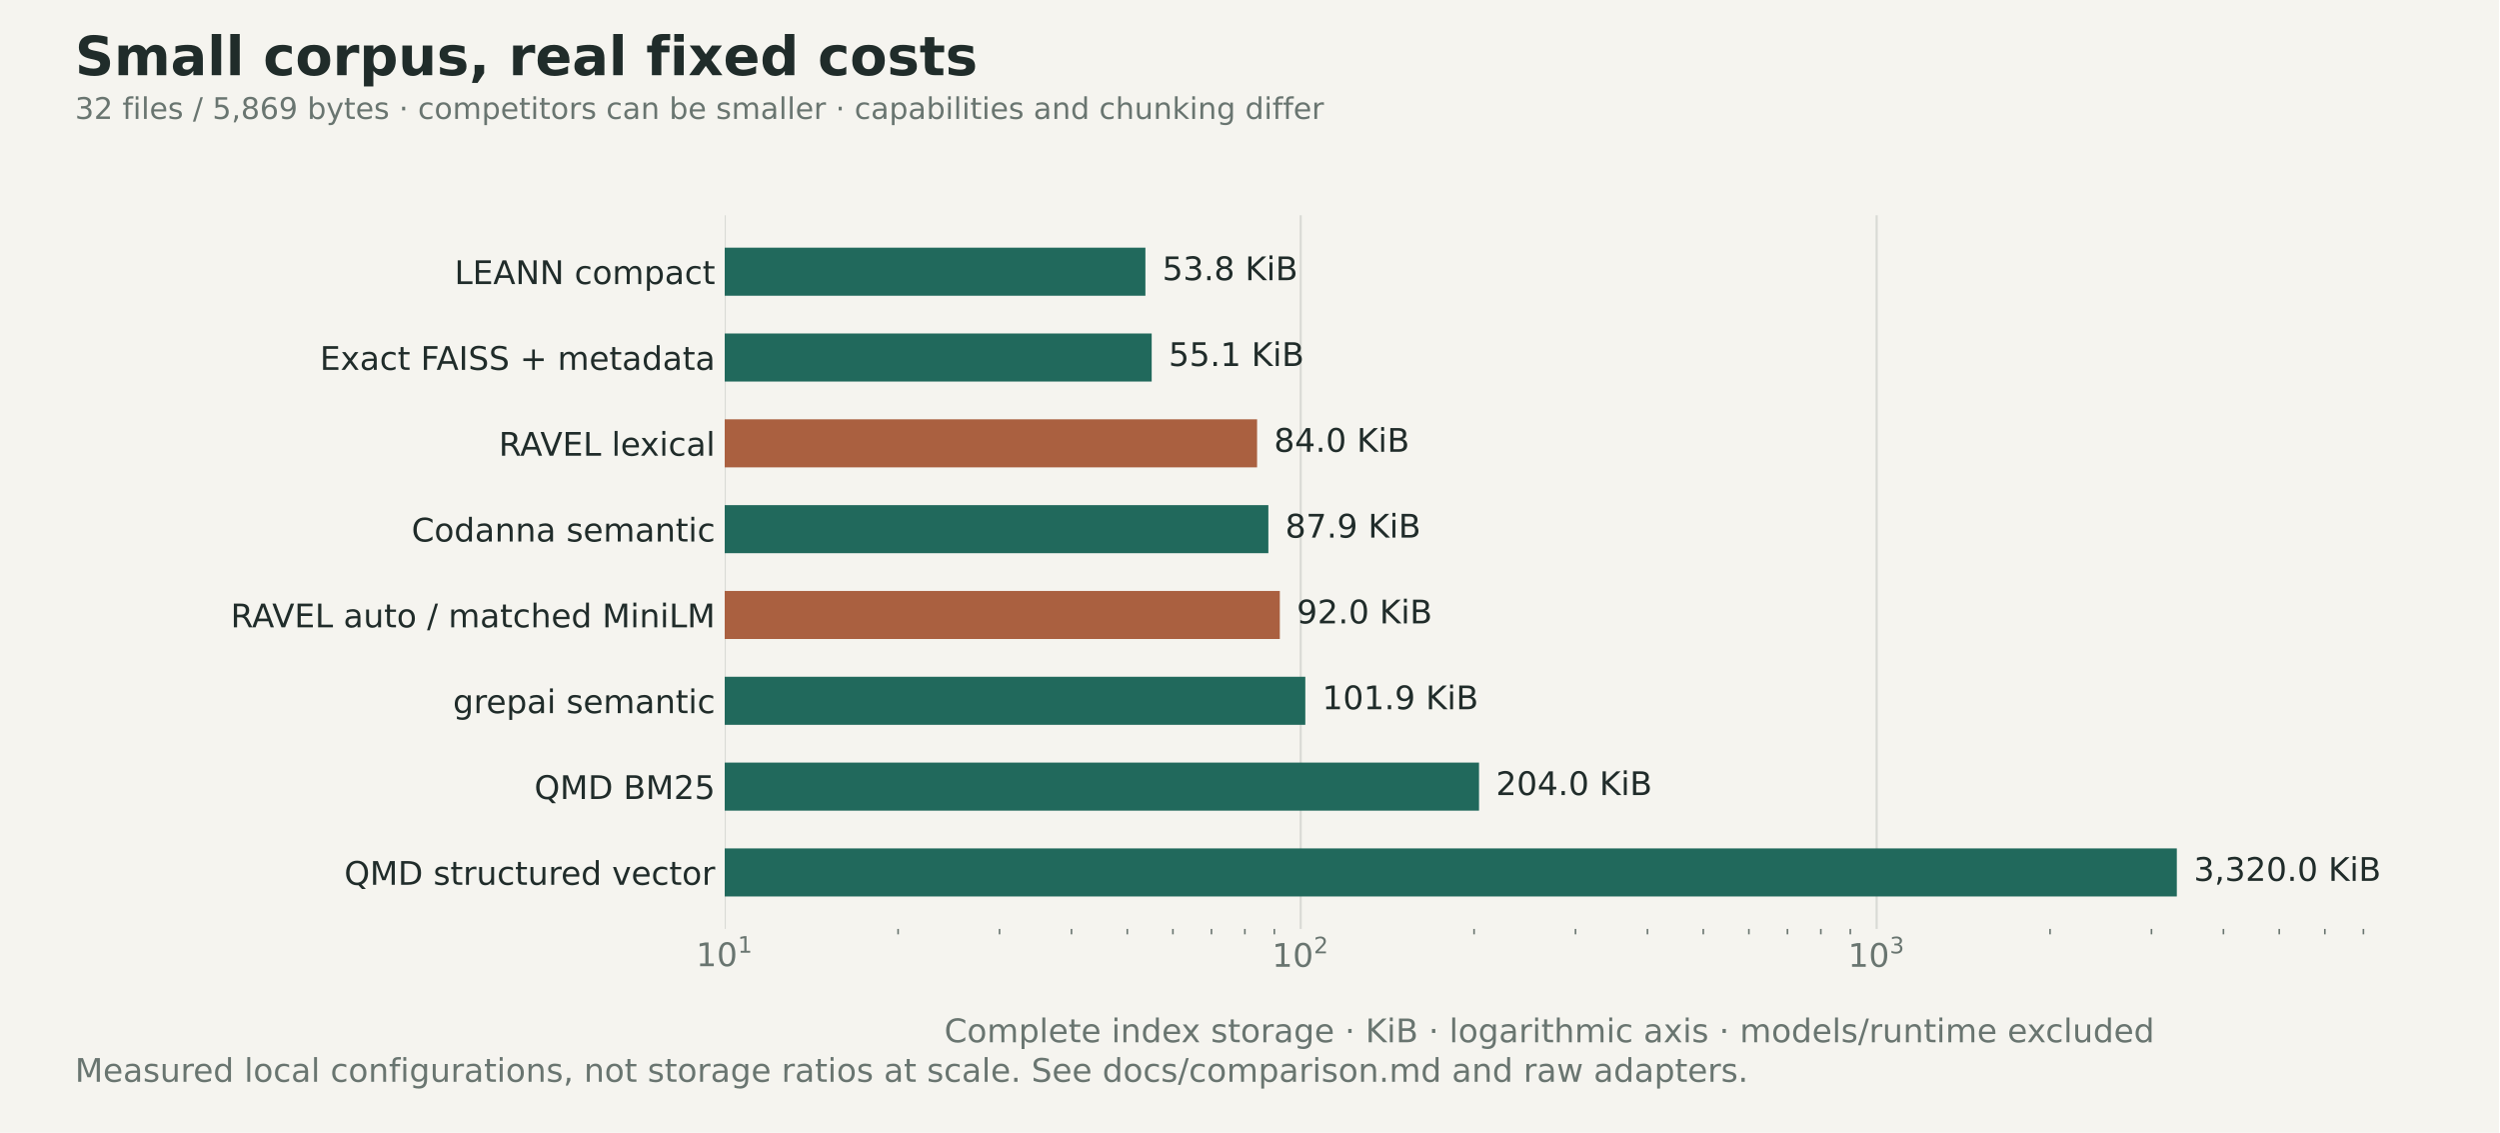
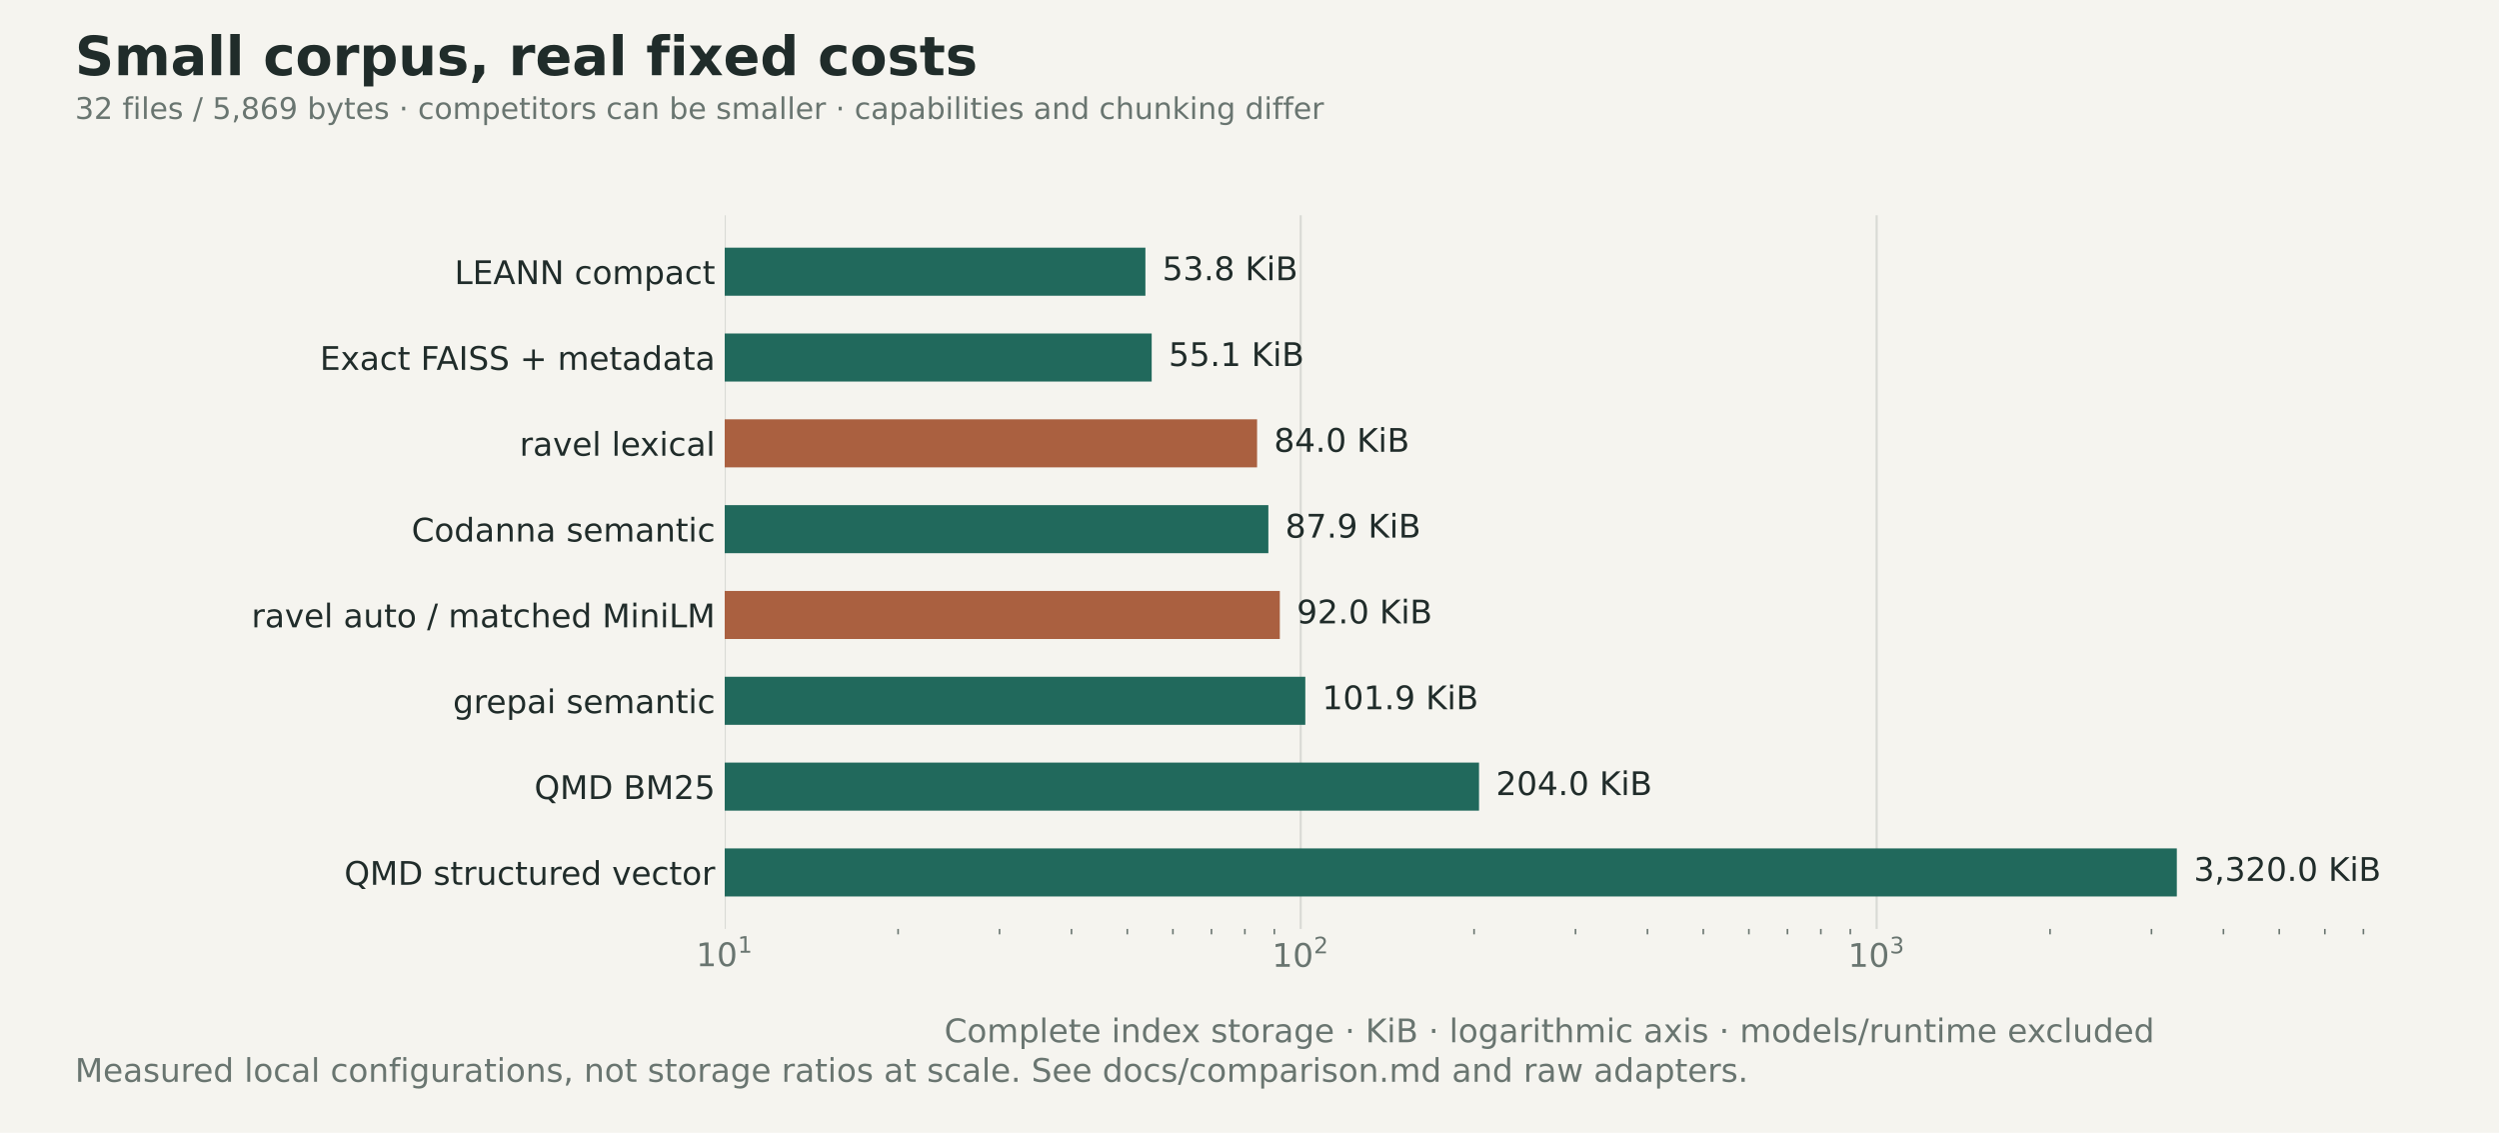
<svg xmlns="http://www.w3.org/2000/svg" xmlns:xlink="http://www.w3.org/1999/xlink" width="921.6pt" height="417.6pt" viewBox="0 0 921.6 417.6" version="1.1">
  <defs>
    <style type="text/css">*{stroke-linejoin: round; stroke-linecap: butt}</style>
  </defs>
  <g id="figure_1">
    <g id="patch_1">
      <path d="M 0 417.6  L 921.6 417.6  L 921.6 0  L 0 0  z " style="fill: #f5f4ef" />
    </g>
    <g id="axes_1">
      <g id="patch_2">
        <path d="M 267.264 342.432  L 875.52 342.432  L 875.52 79.344  L 267.264 79.344  z " style="fill: #f5f4ef" />
      </g>
      <g id="matplotlib.axis_1">
        <g id="xtick_1">
          <g id="line2d_1">
            <path d="M 267.264 342.432  L 267.264 79.344  " clip-path="url(#pbe86ffc7f0)" style="fill: none; stroke: #697570; stroke-opacity: 0.2; stroke-width: 0.8; stroke-linecap: square" />
          </g>
          <g id="line2d_2" />
          <g id="text_1">
            <g style="fill: #697570" transform="translate(256.704 357.092)">
              <text>
                <tspan x="0" y="-0.919" style="font-size: 12px; font-family: 'DejaVu Sans'; fill: #697570">1</tspan>
                <tspan x="7.635" y="-0.919" style="font-size: 12px; font-family: 'DejaVu Sans'; fill: #697570">0</tspan>
                <tspan x="15.384" y="-5.875" style="font-size: 8.4px; font-family: 'DejaVu Sans'; fill: #697570">1</tspan>
              </text>
            </g>
          </g>
        </g>
        <g id="xtick_2">
          <g id="line2d_3">
            <path d="M 479.676 342.432  L 479.676 79.344  " clip-path="url(#pbe86ffc7f0)" style="fill: none; stroke: #697570; stroke-opacity: 0.2; stroke-width: 0.8; stroke-linecap: square" />
          </g>
          <g id="line2d_4" />
          <g id="text_2">
            <g style="fill: #697570" transform="translate(469.1165 357.212)">
              <text>
                <tspan x="0" y="-0.81" style="font-size: 12px; font-family: 'DejaVu Sans'; fill: #697570">1</tspan>
                <tspan x="7.635" y="-0.81" style="font-size: 12px; font-family: 'DejaVu Sans'; fill: #697570">0</tspan>
                <tspan x="15.384" y="-5.766" style="font-size: 8.4px; font-family: 'DejaVu Sans'; fill: #697570">2</tspan>
              </text>
            </g>
          </g>
        </g>
        <g id="xtick_3">
          <g id="line2d_5">
            <path d="M 692.089 342.432  L 692.089 79.344  " clip-path="url(#pbe86ffc7f0)" style="fill: none; stroke: #697570; stroke-opacity: 0.2; stroke-width: 0.8; stroke-linecap: square" />
          </g>
          <g id="line2d_6" />
          <g id="text_3">
            <g style="fill: #697570" transform="translate(681.5289 357.212)">
              <text>
                <tspan x="0" y="-0.81" style="font-size: 12px; font-family: 'DejaVu Sans'; fill: #697570">1</tspan>
                <tspan x="7.635" y="-0.81" style="font-size: 12px; font-family: 'DejaVu Sans'; fill: #697570">0</tspan>
                <tspan x="15.384" y="-5.766" style="font-size: 8.4px; font-family: 'DejaVu Sans'; fill: #697570">3</tspan>
              </text>
            </g>
          </g>
        </g>
        <g id="xtick_4">
          <g id="line2d_7">
            <defs>
              <path id="m31c8bc6586" d="M 0 0  L 0 2  " style="stroke: #697570; stroke-width: 0.6" />
            </defs>
            <g>
              <use xlink:href="#m31c8bc6586" x="331.207" y="342.432" style="fill: #697570; stroke: #697570; stroke-width: 0.6" />
            </g>
          </g>
        </g>
        <g id="xtick_5">
          <g id="line2d_8">
            <g>
              <use xlink:href="#m31c8bc6586" x="368.611" y="342.432" style="fill: #697570; stroke: #697570; stroke-width: 0.6" />
            </g>
          </g>
        </g>
        <g id="xtick_6">
          <g id="line2d_9">
            <g>
              <use xlink:href="#m31c8bc6586" x="395.149" y="342.432" style="fill: #697570; stroke: #697570; stroke-width: 0.6" />
            </g>
          </g>
        </g>
        <g id="xtick_7">
          <g id="line2d_10">
            <g>
              <use xlink:href="#m31c8bc6586" x="415.734" y="342.432" style="fill: #697570; stroke: #697570; stroke-width: 0.6" />
            </g>
          </g>
        </g>
        <g id="xtick_8">
          <g id="line2d_11">
            <g>
              <use xlink:href="#m31c8bc6586" x="432.553" y="342.432" style="fill: #697570; stroke: #697570; stroke-width: 0.6" />
            </g>
          </g>
        </g>
        <g id="xtick_9">
          <g id="line2d_12">
            <g>
              <use xlink:href="#m31c8bc6586" x="446.773" y="342.432" style="fill: #697570; stroke: #697570; stroke-width: 0.6" />
            </g>
          </g>
        </g>
        <g id="xtick_10">
          <g id="line2d_13">
            <g>
              <use xlink:href="#m31c8bc6586" x="459.092" y="342.432" style="fill: #697570; stroke: #697570; stroke-width: 0.6" />
            </g>
          </g>
        </g>
        <g id="xtick_11">
          <g id="line2d_14">
            <g>
              <use xlink:href="#m31c8bc6586" x="469.957" y="342.432" style="fill: #697570; stroke: #697570; stroke-width: 0.6" />
            </g>
          </g>
        </g>
        <g id="xtick_12">
          <g id="line2d_15">
            <g>
              <use xlink:href="#m31c8bc6586" x="543.619" y="342.432" style="fill: #697570; stroke: #697570; stroke-width: 0.6" />
            </g>
          </g>
        </g>
        <g id="xtick_13">
          <g id="line2d_16">
            <g>
              <use xlink:href="#m31c8bc6586" x="581.023" y="342.432" style="fill: #697570; stroke: #697570; stroke-width: 0.6" />
            </g>
          </g>
        </g>
        <g id="xtick_14">
          <g id="line2d_17">
            <g>
              <use xlink:href="#m31c8bc6586" x="607.562" y="342.432" style="fill: #697570; stroke: #697570; stroke-width: 0.6" />
            </g>
          </g>
        </g>
        <g id="xtick_15">
          <g id="line2d_18">
            <g>
              <use xlink:href="#m31c8bc6586" x="628.146" y="342.432" style="fill: #697570; stroke: #697570; stroke-width: 0.6" />
            </g>
          </g>
        </g>
        <g id="xtick_16">
          <g id="line2d_19">
            <g>
              <use xlink:href="#m31c8bc6586" x="644.965" y="342.432" style="fill: #697570; stroke: #697570; stroke-width: 0.6" />
            </g>
          </g>
        </g>
        <g id="xtick_17">
          <g id="line2d_20">
            <g>
              <use xlink:href="#m31c8bc6586" x="659.186" y="342.432" style="fill: #697570; stroke: #697570; stroke-width: 0.6" />
            </g>
          </g>
        </g>
        <g id="xtick_18">
          <g id="line2d_21">
            <g>
              <use xlink:href="#m31c8bc6586" x="671.504" y="342.432" style="fill: #697570; stroke: #697570; stroke-width: 0.6" />
            </g>
          </g>
        </g>
        <g id="xtick_19">
          <g id="line2d_22">
            <g>
              <use xlink:href="#m31c8bc6586" x="682.369" y="342.432" style="fill: #697570; stroke: #697570; stroke-width: 0.6" />
            </g>
          </g>
        </g>
        <g id="xtick_20">
          <g id="line2d_23">
            <g>
              <use xlink:href="#m31c8bc6586" x="756.031" y="342.432" style="fill: #697570; stroke: #697570; stroke-width: 0.6" />
            </g>
          </g>
        </g>
        <g id="xtick_21">
          <g id="line2d_24">
            <g>
              <use xlink:href="#m31c8bc6586" x="793.435" y="342.432" style="fill: #697570; stroke: #697570; stroke-width: 0.6" />
            </g>
          </g>
        </g>
        <g id="xtick_22">
          <g id="line2d_25">
            <g>
              <use xlink:href="#m31c8bc6586" x="819.974" y="342.432" style="fill: #697570; stroke: #697570; stroke-width: 0.6" />
            </g>
          </g>
        </g>
        <g id="xtick_23">
          <g id="line2d_26">
            <g>
              <use xlink:href="#m31c8bc6586" x="840.559" y="342.432" style="fill: #697570; stroke: #697570; stroke-width: 0.6" />
            </g>
          </g>
        </g>
        <g id="xtick_24">
          <g id="line2d_27">
            <g>
              <use xlink:href="#m31c8bc6586" x="857.378" y="342.432" style="fill: #697570; stroke: #697570; stroke-width: 0.6" />
            </g>
          </g>
        </g>
        <g id="xtick_25">
          <g id="line2d_28">
            <g>
              <use xlink:href="#m31c8bc6586" x="871.598" y="342.432" style="fill: #697570; stroke: #697570; stroke-width: 0.6" />
            </g>
          </g>
        </g>
        <g id="text_4">
          <text style="font-size: 12px; font-family: 'DejaVu Sans', 'Arial', 'Bitstream Vera Sans', 'Computer Modern Sans Serif', 'Lucida Grande', 'Verdana', 'Geneva', 'Lucid', 'Helvetica', 'Avant Garde', sans-serif; text-anchor: middle; fill: #697570" x="571.392" y="384.213" transform="rotate(-0 571.392 384.2129)">Complete index storage · KiB · logarithmic axis · models/runtime excluded</text>
        </g>
      </g>
      <g id="matplotlib.axis_2">
        <g id="ytick_1">
          <g id="line2d_29" />
          <g id="text_5">
            <text style="font-size: 12px; font-family: 'DejaVu Sans', 'Arial', 'Bitstream Vera Sans', 'Computer Modern Sans Serif', 'Lucida Grande', 'Verdana', 'Geneva', 'Lucid', 'Helvetica', 'Avant Garde', sans-serif; text-anchor: end; fill: #202c2a" x="263.764" y="104.719" transform="rotate(-0 263.764 104.7193)">LEANN compact</text>
          </g>
        </g>
        <g id="ytick_2">
          <g id="line2d_30" />
          <g id="text_6">
            <text style="font-size: 12px; font-family: 'DejaVu Sans', 'Arial', 'Bitstream Vera Sans', 'Computer Modern Sans Serif', 'Lucida Grande', 'Verdana', 'Geneva', 'Lucid', 'Helvetica', 'Avant Garde', sans-serif; text-anchor: end; fill: #202c2a" x="263.764" y="136.356" transform="rotate(-0 263.764 136.3562)">Exact FAISS + metadata</text>
          </g>
        </g>
        <g id="ytick_3">
          <g id="line2d_31" />
          <g id="text_7">
-             <text style="font-size: 12px; font-family: 'DejaVu Sans', 'Arial', 'Bitstream Vera Sans', 'Computer Modern Sans Serif', 'Lucida Grande', 'Verdana', 'Geneva', 'Lucid', 'Helvetica', 'Avant Garde', sans-serif; text-anchor: end; fill: #202c2a" x="263.764" y="167.993" transform="rotate(-0 263.764 167.9925)">RAVEL lexical</text>
+             <text style="font-size: 12px; font-family: 'DejaVu Sans', 'Arial', 'Bitstream Vera Sans', 'Computer Modern Sans Serif', 'Lucida Grande', 'Verdana', 'Geneva', 'Lucid', 'Helvetica', 'Avant Garde', sans-serif; text-anchor: end; fill: #202c2a" x="263.764" y="167.993" transform="rotate(-0 263.764 167.9925)">ravel lexical</text>
          </g>
        </g>
        <g id="ytick_4">
          <g id="line2d_32" />
          <g id="text_8">
            <text style="font-size: 12px; font-family: 'DejaVu Sans', 'Arial', 'Bitstream Vera Sans', 'Computer Modern Sans Serif', 'Lucida Grande', 'Verdana', 'Geneva', 'Lucid', 'Helvetica', 'Avant Garde', sans-serif; text-anchor: end; fill: #202c2a" x="263.764" y="199.629" transform="rotate(-0 263.764 199.6289)">Codanna semantic</text>
          </g>
        </g>
        <g id="ytick_5">
          <g id="line2d_33" />
          <g id="text_9">
-             <text style="font-size: 12px; font-family: 'DejaVu Sans', 'Arial', 'Bitstream Vera Sans', 'Computer Modern Sans Serif', 'Lucida Grande', 'Verdana', 'Geneva', 'Lucid', 'Helvetica', 'Avant Garde', sans-serif; text-anchor: end; fill: #202c2a" x="263.764" y="231.265" transform="rotate(-0 263.764 231.2652)">RAVEL auto / matched MiniLM</text>
+             <text style="font-size: 12px; font-family: 'DejaVu Sans', 'Arial', 'Bitstream Vera Sans', 'Computer Modern Sans Serif', 'Lucida Grande', 'Verdana', 'Geneva', 'Lucid', 'Helvetica', 'Avant Garde', sans-serif; text-anchor: end; fill: #202c2a" x="263.764" y="231.265" transform="rotate(-0 263.764 231.2652)">ravel auto / matched MiniLM</text>
          </g>
        </g>
        <g id="ytick_6">
          <g id="line2d_34" />
          <g id="text_10">
            <text style="font-size: 12px; font-family: 'DejaVu Sans', 'Arial', 'Bitstream Vera Sans', 'Computer Modern Sans Serif', 'Lucida Grande', 'Verdana', 'Geneva', 'Lucid', 'Helvetica', 'Avant Garde', sans-serif; text-anchor: end; fill: #202c2a" x="263.764" y="262.902" transform="rotate(-0 263.764 262.9016)">grepai semantic</text>
          </g>
        </g>
        <g id="ytick_7">
          <g id="line2d_35" />
          <g id="text_11">
            <text style="font-size: 12px; font-family: 'DejaVu Sans', 'Arial', 'Bitstream Vera Sans', 'Computer Modern Sans Serif', 'Lucida Grande', 'Verdana', 'Geneva', 'Lucid', 'Helvetica', 'Avant Garde', sans-serif; text-anchor: end; fill: #202c2a" x="263.764" y="294.538" transform="rotate(-0 263.764 294.5375)">QMD BM25</text>
          </g>
        </g>
        <g id="ytick_8">
          <g id="line2d_36" />
          <g id="text_12">
            <text style="font-size: 12px; font-family: 'DejaVu Sans', 'Arial', 'Bitstream Vera Sans', 'Computer Modern Sans Serif', 'Lucida Grande', 'Verdana', 'Geneva', 'Lucid', 'Helvetica', 'Avant Garde', sans-serif; text-anchor: end; fill: #202c2a" x="263.764" y="326.174" transform="rotate(-0 263.764 326.1743)">QMD structured vector</text>
          </g>
        </g>
      </g>
      <g id="patch_3">
        <path d="M -212357.613 91.303  L 422.411 91.303  L 422.411 109.019  L -212357.613 109.019  z " clip-path="url(#pbe86ffc7f0)" style="fill: #21695c" />
      </g>
      <g id="patch_4">
        <path d="M -212357.613 122.939  L 424.729 122.939  L 424.729 140.655  L -212357.613 140.655  z " clip-path="url(#pbe86ffc7f0)" style="fill: #21695c" />
      </g>
      <g id="patch_5">
        <path d="M -212357.613 154.575  L 463.592 154.575  L 463.592 172.292  L -212357.613 172.292  z " clip-path="url(#pbe86ffc7f0)" style="fill: #aa6040" />
      </g>
      <g id="patch_6">
        <path d="M -212357.613 186.212  L 467.757 186.212  L 467.757 203.928  L -212357.613 203.928  z " clip-path="url(#pbe86ffc7f0)" style="fill: #21695c" />
      </g>
      <g id="patch_7">
        <path d="M -212357.613 217.848  L 471.985 217.848  L 471.985 235.564  L -212357.613 235.564  z " clip-path="url(#pbe86ffc7f0)" style="fill: #aa6040" />
      </g>
      <g id="patch_8">
        <path d="M -212357.613 249.484  L 481.381 249.484  L 481.381 267.201  L -212357.613 267.201  z " clip-path="url(#pbe86ffc7f0)" style="fill: #21695c" />
      </g>
      <g id="patch_9">
        <path d="M -212357.613 281.121  L 545.446 281.121  L 545.446 298.837  L -212357.613 298.837  z " clip-path="url(#pbe86ffc7f0)" style="fill: #21695c" />
      </g>
      <g id="patch_10">
        <path d="M -212357.613 312.757  L 802.785 312.757  L 802.785 330.473  L -212357.613 330.473  z " clip-path="url(#pbe86ffc7f0)" style="fill: #21695c" />
      </g>
      <g id="text_13">
        <text style="font-size: 12px; font-family: 'DejaVu Sans', 'Arial', 'Bitstream Vera Sans', 'Computer Modern Sans Serif', 'Lucida Grande', 'Verdana', 'Geneva', 'Lucid', 'Helvetica', 'Avant Garde', sans-serif; text-anchor: start; fill: #202c2a" x="428.652" y="103.278" transform="rotate(-0 428.652 103.2784)">53.8 KiB</text>
      </g>
      <g id="text_14">
        <text style="font-size: 12px; font-family: 'DejaVu Sans', 'Arial', 'Bitstream Vera Sans', 'Computer Modern Sans Serif', 'Lucida Grande', 'Verdana', 'Geneva', 'Lucid', 'Helvetica', 'Avant Garde', sans-serif; text-anchor: start; fill: #202c2a" x="430.971" y="134.915" transform="rotate(-0 430.9706 134.9147)">55.1 KiB</text>
      </g>
      <g id="text_15">
        <text style="font-size: 12px; font-family: 'DejaVu Sans', 'Arial', 'Bitstream Vera Sans', 'Computer Modern Sans Serif', 'Lucida Grande', 'Verdana', 'Geneva', 'Lucid', 'Helvetica', 'Avant Garde', sans-serif; text-anchor: start; fill: #202c2a" x="469.834" y="166.551" transform="rotate(-0 469.8339 166.5511)">84.0 KiB</text>
      </g>
      <g id="text_16">
        <text style="font-size: 12px; font-family: 'DejaVu Sans', 'Arial', 'Bitstream Vera Sans', 'Computer Modern Sans Serif', 'Lucida Grande', 'Verdana', 'Geneva', 'Lucid', 'Helvetica', 'Avant Garde', sans-serif; text-anchor: start; fill: #202c2a" x="473.998" y="198.187" transform="rotate(-0 473.9983 198.1875)">87.9 KiB</text>
      </g>
      <g id="text_17">
        <text style="font-size: 12px; font-family: 'DejaVu Sans', 'Arial', 'Bitstream Vera Sans', 'Computer Modern Sans Serif', 'Lucida Grande', 'Verdana', 'Geneva', 'Lucid', 'Helvetica', 'Avant Garde', sans-serif; text-anchor: start; fill: #202c2a" x="478.226" y="229.824" transform="rotate(-0 478.226 229.8238)">92.0 KiB</text>
      </g>
      <g id="text_18">
        <text style="font-size: 12px; font-family: 'DejaVu Sans', 'Arial', 'Bitstream Vera Sans', 'Computer Modern Sans Serif', 'Lucida Grande', 'Verdana', 'Geneva', 'Lucid', 'Helvetica', 'Avant Garde', sans-serif; text-anchor: start; fill: #202c2a" x="487.623" y="261.46" transform="rotate(-0 487.6228 261.4602)">101.9 KiB</text>
      </g>
      <g id="text_19">
        <text style="font-size: 12px; font-family: 'DejaVu Sans', 'Arial', 'Bitstream Vera Sans', 'Computer Modern Sans Serif', 'Lucida Grande', 'Verdana', 'Geneva', 'Lucid', 'Helvetica', 'Avant Garde', sans-serif; text-anchor: start; fill: #202c2a" x="551.687" y="293.097" transform="rotate(-0 551.6873 293.0966)">204.0 KiB</text>
      </g>
      <g id="text_20">
        <text style="font-size: 12px; font-family: 'DejaVu Sans', 'Arial', 'Bitstream Vera Sans', 'Computer Modern Sans Serif', 'Lucida Grande', 'Verdana', 'Geneva', 'Lucid', 'Helvetica', 'Avant Garde', sans-serif; text-anchor: start; fill: #202c2a" x="809.027" y="324.733" transform="rotate(-0 809.0266 324.7329)">3,320.0 KiB</text>
      </g>
    </g>
    <g id="text_21">
      <text style="font-weight: 700; font-size: 20px; font-family: 'DejaVu Sans', 'Arial', 'Bitstream Vera Sans', 'Computer Modern Sans Serif', 'Lucida Grande', 'Verdana', 'Geneva', 'Lucid', 'Helvetica', 'Avant Garde', sans-serif; text-anchor: start; fill: #202c2a" x="27.648" y="27.725" transform="rotate(-0 27.648 27.72488)">Small corpus, real fixed costs</text>
    </g>
    <g id="text_22">
      <text style="font-size: 11px; font-family: 'DejaVu Sans', 'Arial', 'Bitstream Vera Sans', 'Computer Modern Sans Serif', 'Lucida Grande', 'Verdana', 'Geneva', 'Lucid', 'Helvetica', 'Avant Garde', sans-serif; text-anchor: start; fill: #697570" x="27.648" y="43.848" transform="rotate(-0 27.648 43.848)">32 files / 5,869 bytes · competitors can be smaller · capabilities and chunking differ</text>
    </g>
    <g id="text_23">
      <text style="font-size: 12px; font-family: 'DejaVu Sans', 'Arial', 'Bitstream Vera Sans', 'Computer Modern Sans Serif', 'Lucida Grande', 'Verdana', 'Geneva', 'Lucid', 'Helvetica', 'Avant Garde', sans-serif; text-anchor: start; fill: #697570" x="27.648" y="398.808" transform="rotate(-0 27.648 398.808)">Measured local configurations, not storage ratios at scale. See docs/comparison.md and raw adapters.</text>
    </g>
  </g>
  <defs>
    <clipPath id="pbe86ffc7f0">
      <rect x="267.264" y="79.344" width="608.256" height="263.088" />
    </clipPath>
  </defs>
</svg>
